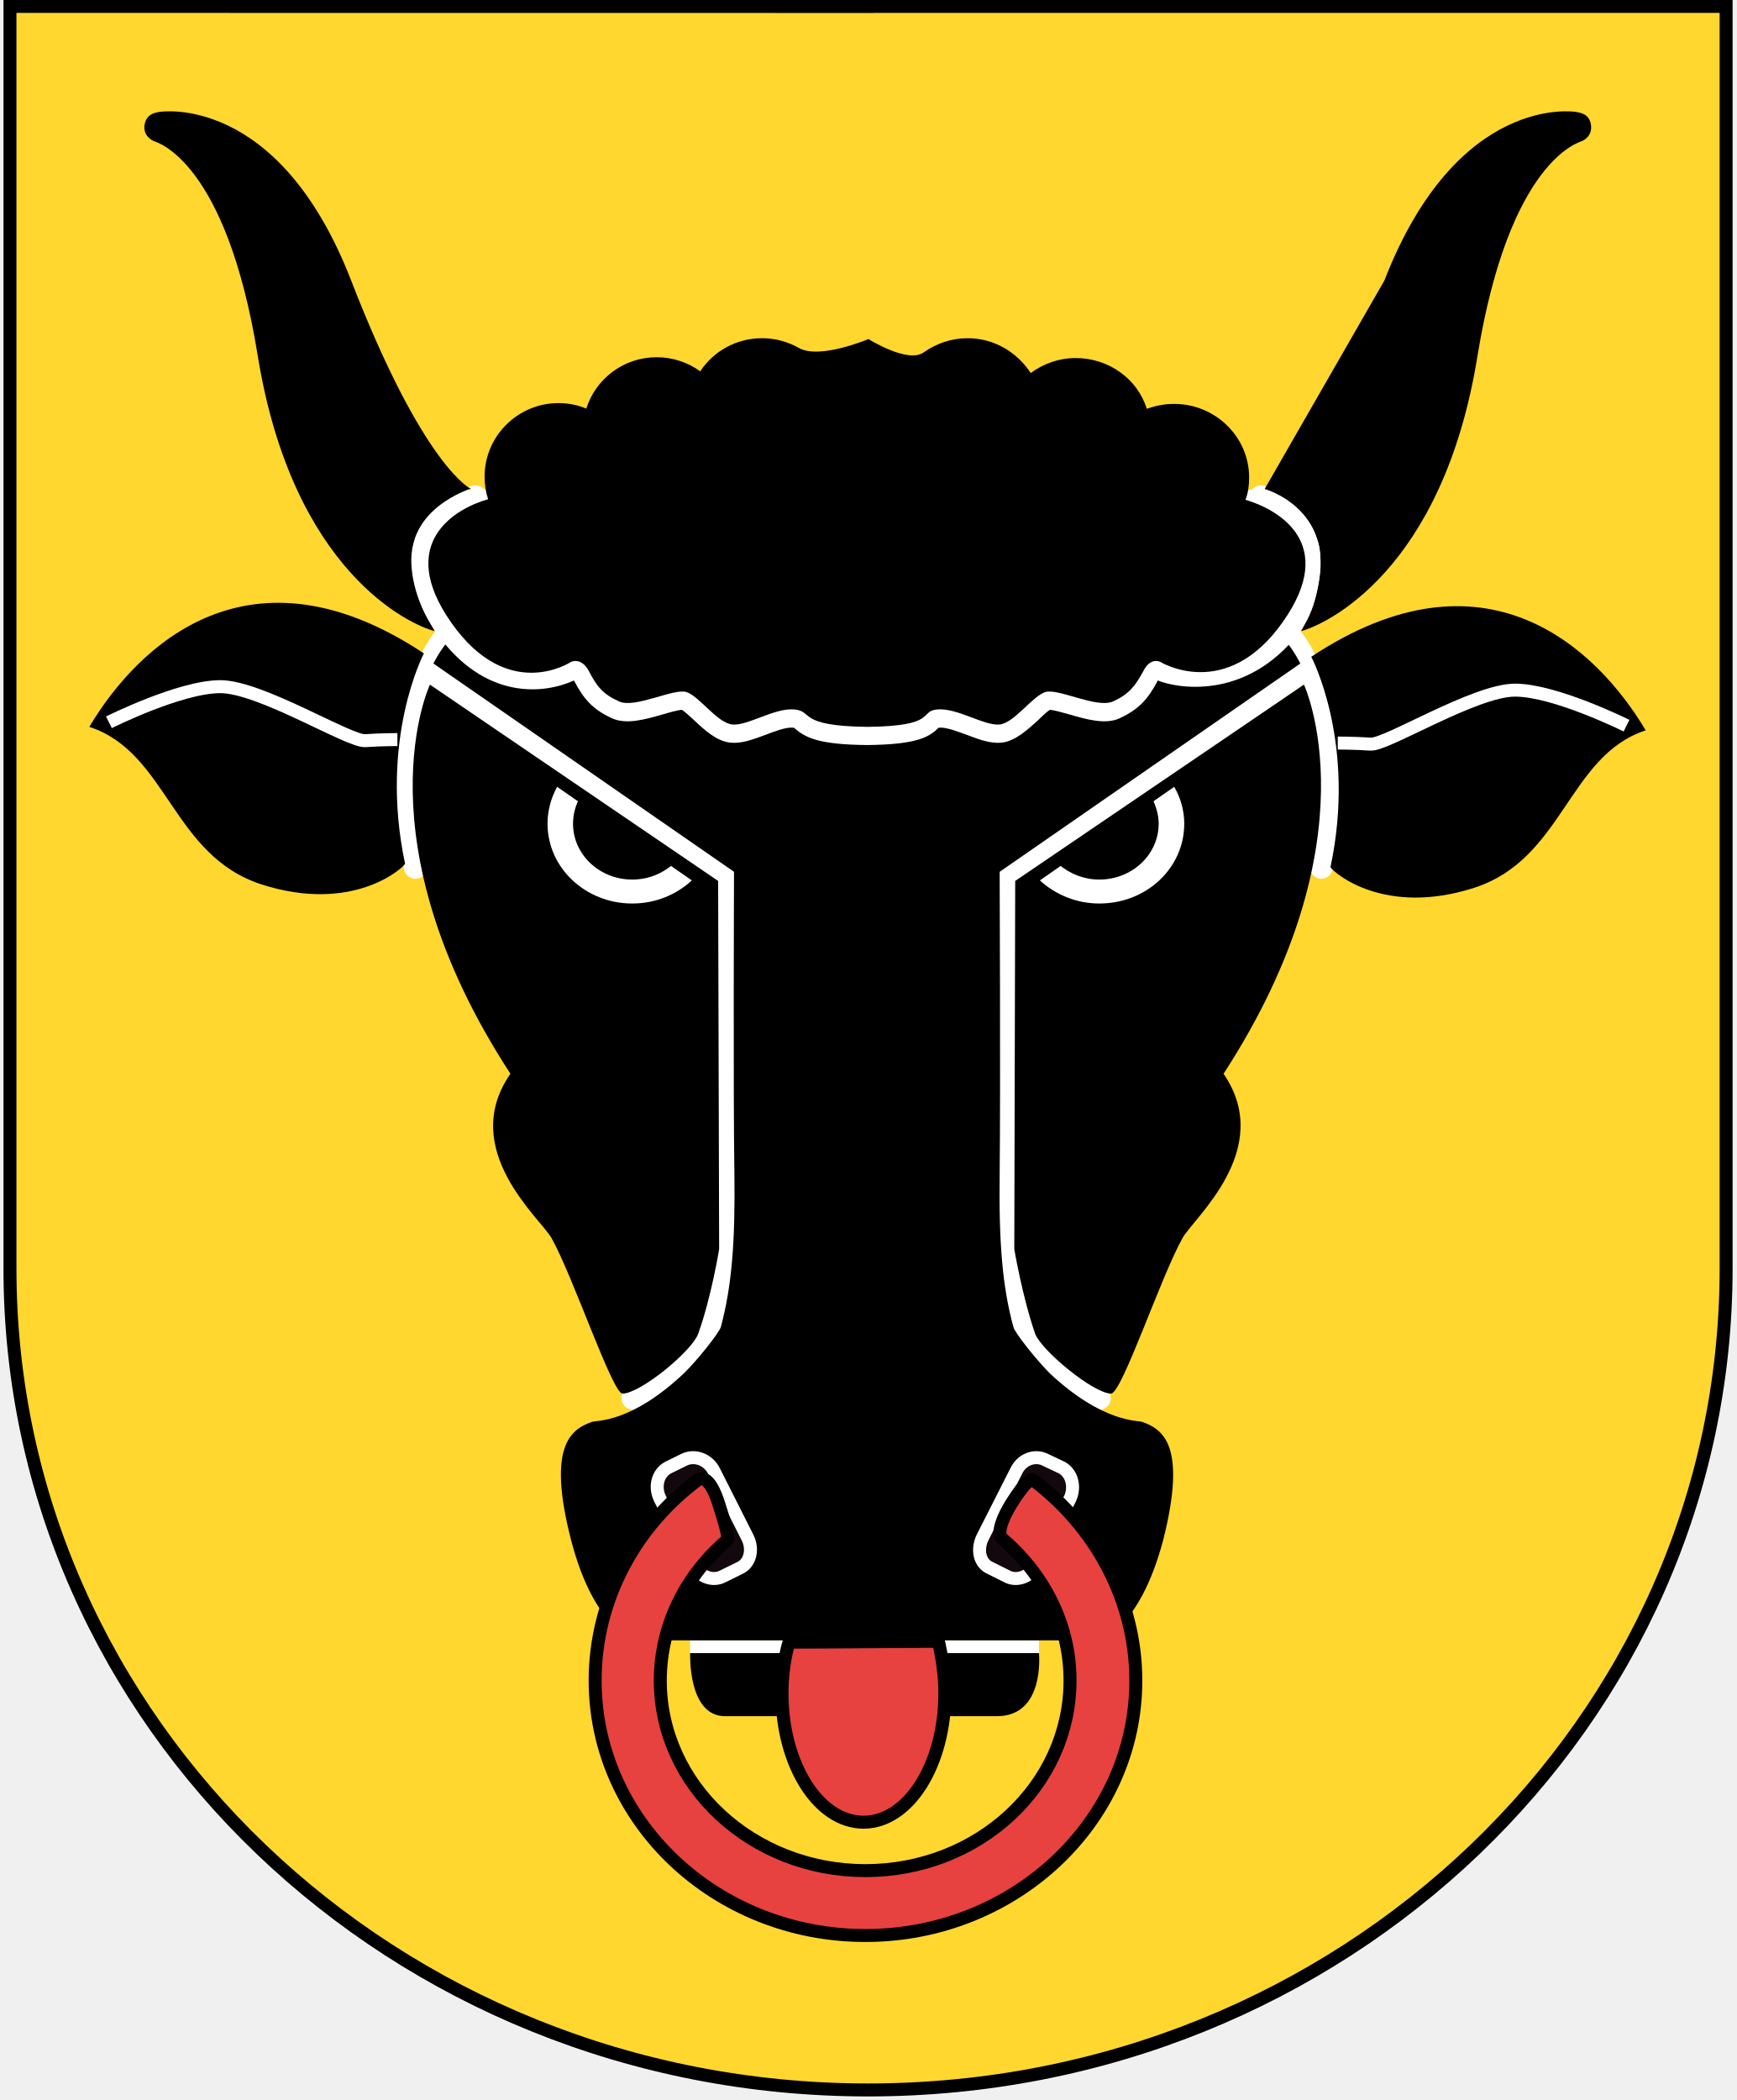
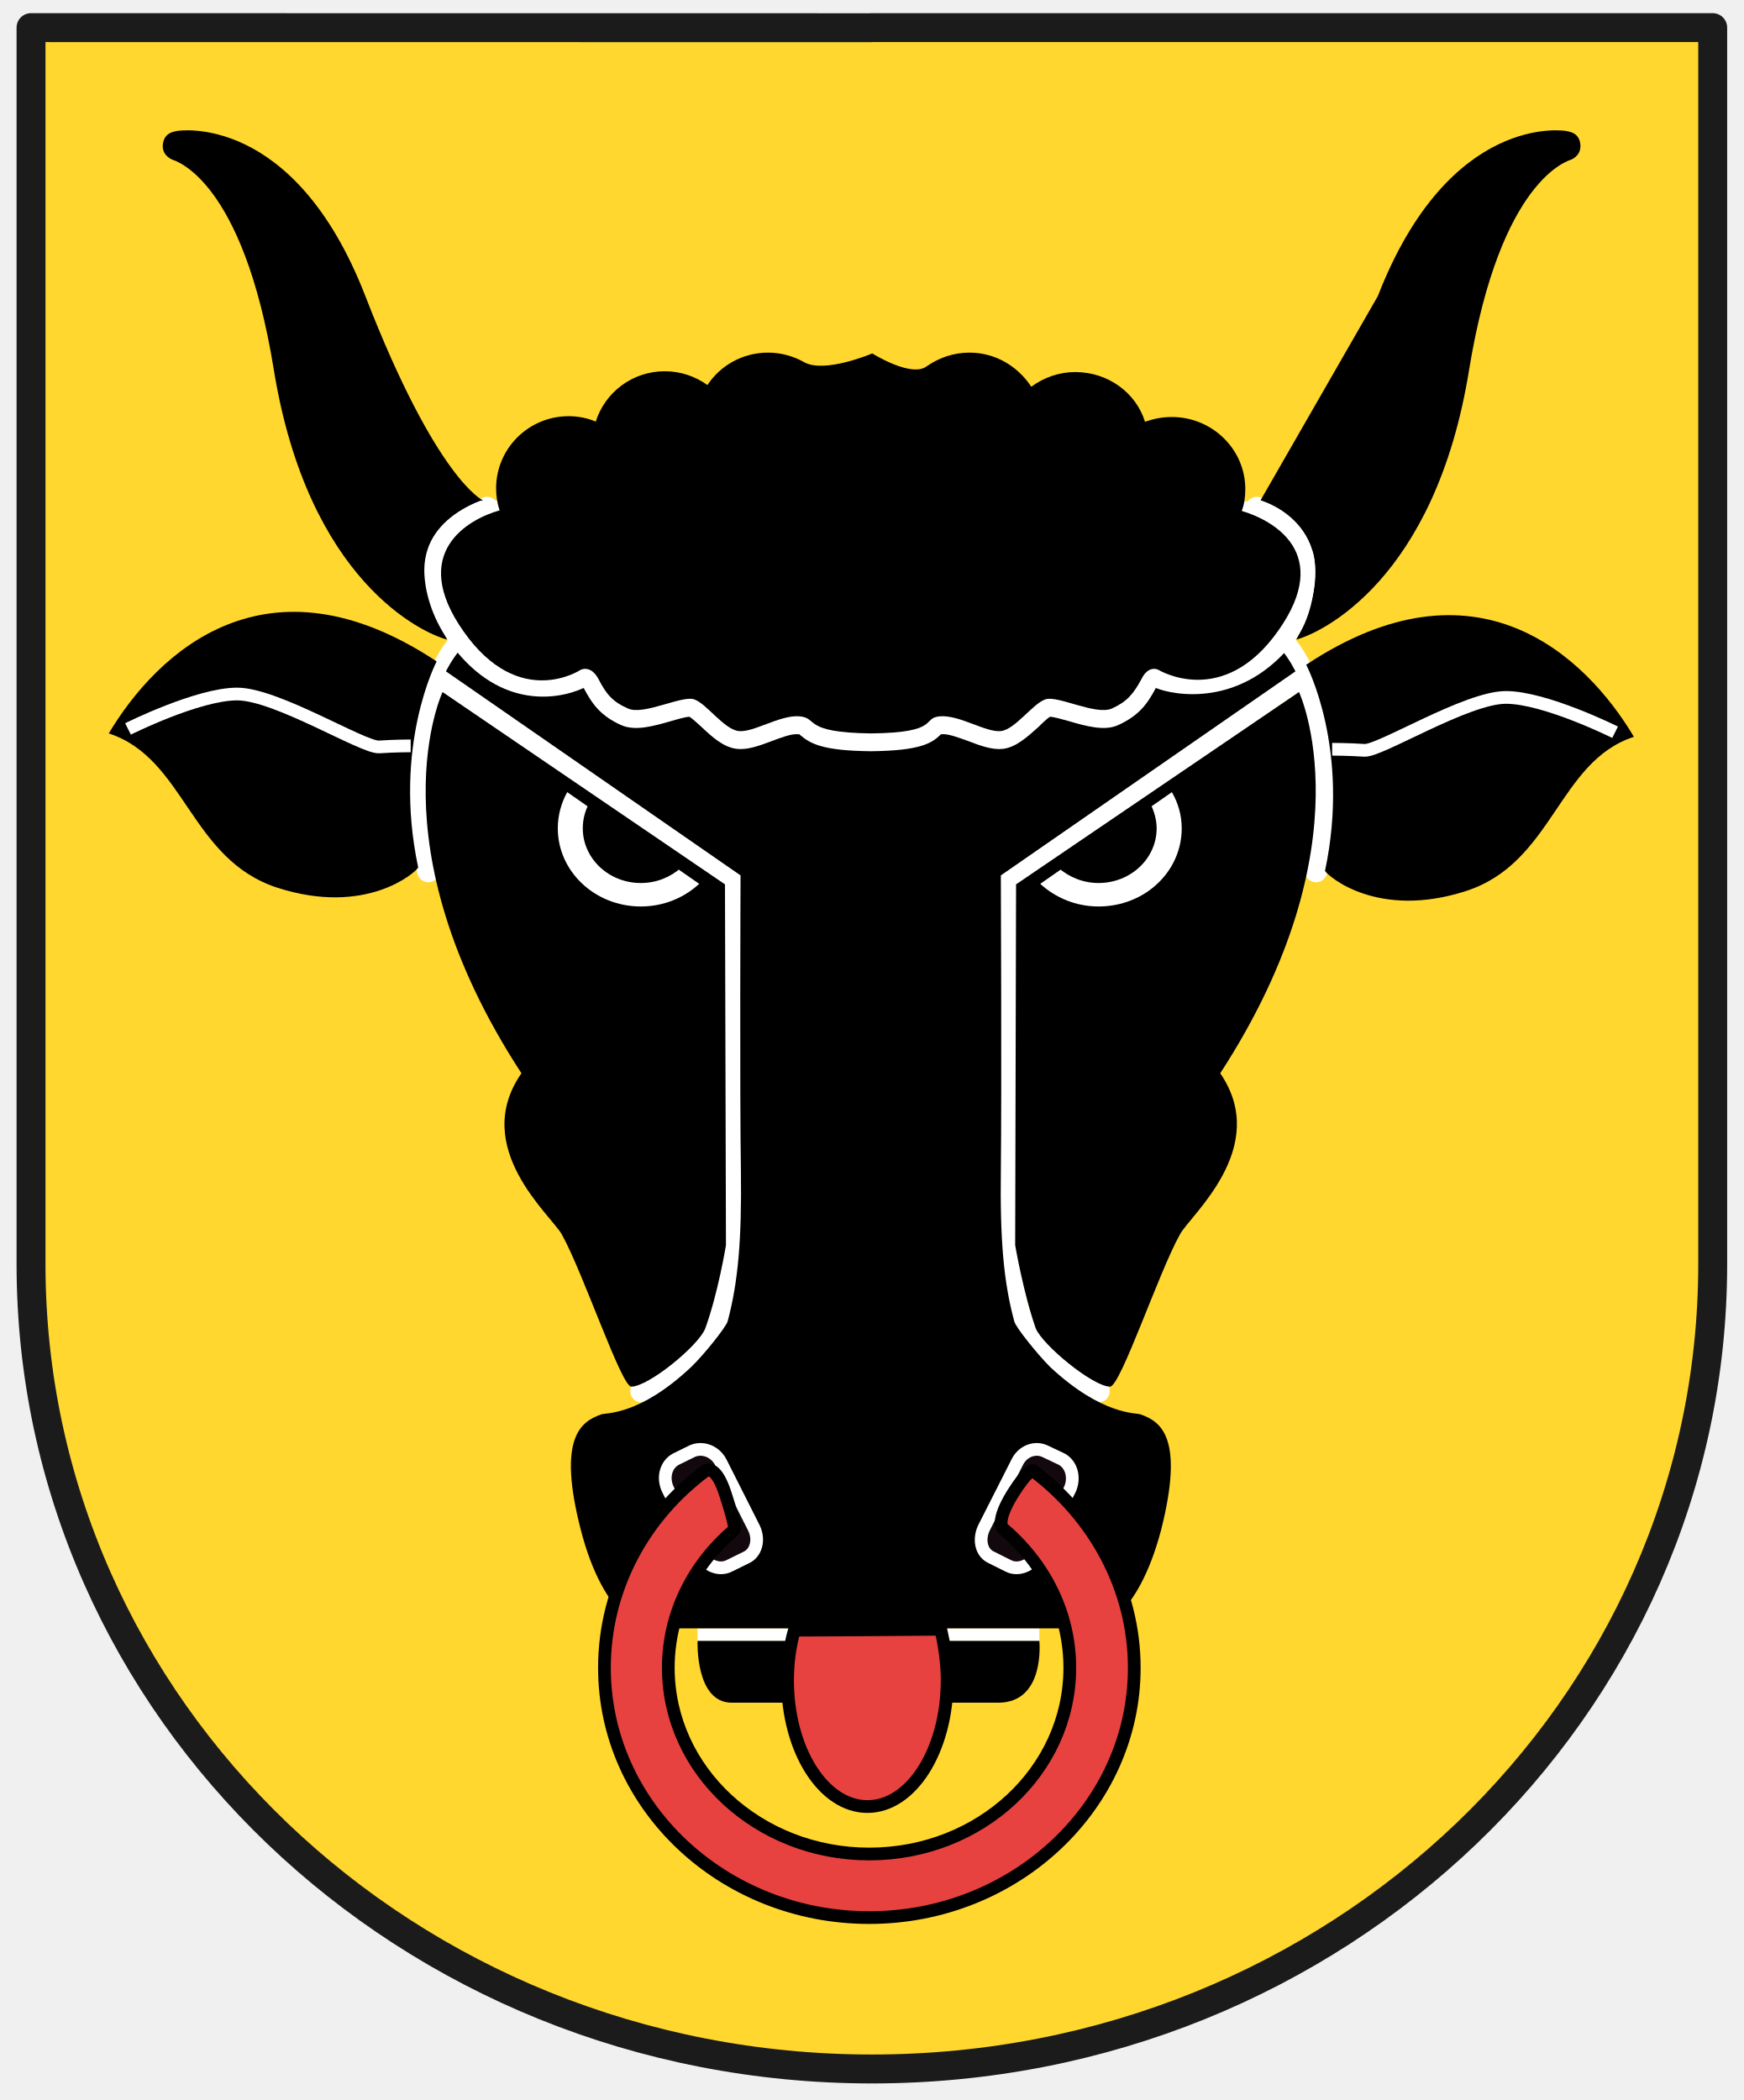
- <svg xmlns="http://www.w3.org/2000/svg" viewBox="0 0 1900 2298">
+ <svg xmlns="http://www.w3.org/2000/svg" viewBox="-23.750 -23.750 1947.500 2345.500">
  <path d="m949.3 7.1h939.7v1381c0 497-420 899-939 899-518.6 0-939.1-402-939.1-899l0-1381 938.4 .1z" fill="#ffd72e" />
  <g stroke="#fff" fill="none">
    <path stroke-linejoin="round" d="m1446 949c7-46.6 11-99.2 7-134.7-6-50.9-23-103.1-48-124.6 13-17.5 77-104.4-25-146m-925.4 405.3c-7.7-46.6-11.7-99.2-7.5-134.7 6.1-50.9 22.7-103.1 47.8-124.6-12.6-17.5-76.7-104.4 25.3-146" stroke-linecap="round" stroke-width="25.19" />
    <path d="m755.2 1802h381.8" stroke-width="14.2" />
    <path d="m480.3 742 313.2 215.8 1.4 408.2s-3.6 59-20.3 94c-9.2 19-63.1 64-81.9 70m722.3-788-313 215.8-1 408.2s4 59 20 94c9 19 63 64 82 70" stroke-linecap="round" stroke-width="25.19" />
  </g>
  <g>
    <path d="m515.6 535.1s-51.5-22.4-131.3-228.1c-79.8-205.8-209-184.7-210.2-184.5-4 .9-13.5 1.7-15.8 13.6-2.1 12 7.3 17.2 10.3 18.4 3 1.3 78.8 21 113.4 234.4 38.3 236.8 166.7 294.8 193.6 301.7-65.6-126.9 40-155.5 40-155.5" />
    <path d="m1515 307c80-205.8 209-184.7 210-184.5 4 .9 14 1.7 16 13.6 2 12-7 17.2-10 18.4-3 1.3-79 21-114 234.4-38 236.8-167 294.8-193 301.7 65-126.9-40-155.5-40-155.5" />
    <path d="m1435 718.7s50 94.1 21 230.3c4 6.3 59 54 157 22.6s103-144.7 188-172.4c-54-90.6-176-206.4-366-80.5" />
  </g>
  <path d="m1780 794.1s-78-38.9-122-38.9-141 60.4-158 59.1c-18-1.2-36-1.2-36-1.2" stroke="#fff" stroke-width="14.2" fill="none" />
  <path d="m463.9 715s-49.5 94-20.6 230.2c-3.8 6.3-58.7 54.1-156.8 22.7-98.2-31.5-103.2-144.7-188.8-172.5 54.1-90.5 176.2-206.3 366.2-80.4" />
  <path d="m119.2 790.4s77.9-39 121.9-39 140.9 60.4 158.6 59.1c17.6-1.2 35.2-1.2 35.2-1.2" stroke="#fff" stroke-width="14.2" fill="none" />
  <g>
    <path d="m755.3 1809h381.7s7 69-46 69h-297.5c-41.1 0-38.2-69-38.2-69" />
    <path d="m470.5 749.2 315.4 214.8 1.1 403s-8.6 53-23.1 93c-7.3 19-63.2 65-82.7 65-11.3-1-53.6-127-77.5-170-11.5-21-102.8-97-45.1-180-167.7-257.1-88.1-425.8-88.1-425.8" />
    <path d="m1427 749.2-316 214.8-1 403s9 53 23 93c8 19 64 65 83 65 12-1 54-127 78-170 11-21 102-97 45-180 167-257.1 88-425.8 88-425.8" />
  </g>
  <g>
    <path d="m599.2 901.4c0 48.2 41.5 87.3 92.7 87.3 25.5 0 48.4-9.7 65.2-25.3l-147.4-102.4c-6.6 12.1-10.5 25.8-10.5 40.4" fill="#fff" />
    <path d="m627.1 901.4c0 33.7 29 61.1 64.8 61.1 17.5 0 33.3-6.6 45.1-17.2l-103-71.5c-4.4 8.3-6.9 17.6-6.9 27.6" />
    <path d="m1296 901.4c0 48.2-41 87.3-93 87.3-25 0-48-9.7-65-25.3l147-102.4c7 12.1 11 25.8 11 40.4" fill="#fff" />
    <path d="m1268 901.4c0 33.7-29 61.1-65 61.1-17 0-33-6.6-45-17.2l103-71.5c4 8.3 7 17.6 7 27.6" />
    <path d="m1250 1556c-4-2-42 2-101-53-14-14-39-45-40-51-12-44-16-92-15-168 1-88 0-330 0-330l329-227.9s-24-51.1-62-52.8c-19-.8-317 .4-412.2 .9-95.4-.5-393.5-1.7-412-.9-38.3 1.7-62.5 52.8-62.5 52.8l329 227.9s-1 242 .4 330c1 76-3 124-14.8 168-1.5 6-26.1 37-40.7 51-58.3 55-96 51-100.5 53-22.8 8-49.3 26-22.8 129 26.4 102 72.2 110 72.2 110h503.9s45-8 72-110c26-103 0-121-23-129" />
    <path d="m512.8 535.5c-29.8 11.6-50.3 30-58.5 52.8-2.7 7.8-4.2 15.9-4.2 24.5 0 22.4 8 52.2 27.1 79.2 53.4 75.8 119.6 67 150.8 52.7 .1 .1 .1 .1 .2 .1 10 19.1 19.7 31.3 41.7 41.3 15.8 7 36 1.2 55.6-4.4 6.8-2 16.6-4.8 20.7-4.9 2.8 1.5 9.1 7.4 13.5 11.4 11.4 10.7 24.4 22.9 39.8 24.5 12.2 1.2 24.8-3.6 38.3-8.6 10.6-4 22.4-8.5 29.7-7.8 0 0 1.5 .1 1.6 .1 0 .2 1.1 1.1 1.1 1.1 11.4 9.5 25 17.3 79 17.8 54.8-.6 67.8-8.9 77.8-18.8v-.1l1-.1c7-.7 19 3.8 30 7.8 13 5 26 9.8 38 8.6 15-1.6 28-13.8 40-24.5 4-4 10-9.8 13-11.4 4 .1 14 2.9 21 4.9 19 5.6 40 11.4 55 4.4 22-10 32-22.2 42-41.3v-.2c19 8 96 23.6 155-52.6 18-23.4 23-56.8 23-79.2 0-8.4-1-16.5-4-24.1-9-27.4-33-43.2-56-52.5" fill="#fff" />
    <path d="m1363 546.9c3-7.6 4-15.9 4-24.4 0-44.5-37-80.5-82-80.5-11 0-20 1.9-30 5.3-10-32.2-41-55.5-78-55.5-18 0-35 6.1-49 16.4-15-22.8-40-38.1-69-38.1-18 0-34 5.7-48 15.4-17.2 12.8-60.6-14.5-60.6-14.5s-53.6 22.8-76.2 9.7c-12-6.7-25.6-10.6-40.3-10.6-28.3 0-53.2 14.4-67.6 36.2-13.4-9.6-29.8-15.4-47.7-15.4-36.1 0-66.7 23.6-77 56.2-9.4-3.9-19.6-6-30.3-6-44.7 0-81 36.1-81 80.6 0 8.6 1.3 16.9 3.9 24.6-34.6 9.6-102.3 47.2-40.1 135.4 62.2 88.3 130.6 42.7 130.6 42.7s11.3-6.1 20 10.4c8.5 16.5 15.4 25.1 32.9 32.8 17.3 7.9 59.8-14.7 73.6-10.3 13.9 4.3 33.6 33.8 50.2 35.5 16.5 1.7 45.9-18.2 67.6-16.5 21.7 1.8 2.5 18.2 80.4 19.1 77.6-.9 55.6-17.3 76.6-19.1 22-1.7 51 18.2 68 16.5 16-1.7 36-31.2 50-35.5 14-4.4 56 18.2 74 10.3 17-7.7 24-16.3 33-32.8 8-16.5 19-10.4 19-10.4s72 44.3 134-44c61-86.5-6-123.2-41-133.5" />
    <path d="m818.3 1683c6.3 13 2.4 28-9 33l-18.3 9c-11.4 6-25.7 0-32-12l-36.7-73c-6.4-13-2.5-28 8.8-34l18.3-9c11.3-5 25.7 0 32.1 13l36.8 73z" fill="#12080d" />
    <path d="m1075 1683c-6 13-3 28 9 33l18 9c11 6 26 0 32-12l37-73c6-13 2-28-9-34l-19-9c-11-5-25 0-31 13l-37 73z" fill="#12080d" />
  </g>
  <path d="m818.3 1683c6.3 13 2.4 28-9 33l-18.3 9c-11.4 6-25.7 0-32-12l-36.7-73c-6.4-13-2.5-28 8.8-34l18.3-9c11.3-5 25.7 0 32.1 13l36.8 73zm256.7 0c-6 13-3 28 9 33l18 9c11 6 26 0 32-12l37-73c6-13 2-28-9-34l-19-9c-11-5-25 0-31 13l-37 73z" stroke="#fff" stroke-width="14.2" fill="none" />
  <path d="m1107 1645c17-27 22-26 23-26 68 51 113 131 113 220 0 154-133 279-296 279-163.3 0-295.7-125-295.7-279 0-89 44.2-169 112.9-220 2.2-1 12.1-6 22.5 27 10.6 33 10.3 38 9.4 39-45 38-73.5 93-73.5 154 0 115 100.6 208 224.4 208 124 0 224-93 224-208 0-62-29-117-75-156 0 0-8-7 11-38" fill="#e7423f" />
  <path d="m1107 1645c17-27 22-26 23-26 68 51 113 131 113 220 0 154-133 279-296 279-163.3 0-295.7-125-295.7-279 0-89 44.2-169 112.9-220 2.2-1 12.1-6 22.5 27 10.6 33 10.3 38 9.4 39-45 38-73.5 93-73.5 154 0 115 100.6 208 224.4 208 124 0 224-93 224-208 0-62-29-117-75-156 0 0-8-7 11-38z" stroke="#000" stroke-width="14.2" fill="none" />
  <path d="m1027 1796c4 18 7 37 7 57 0 78-39.8 141-89 141s-89.2-63-89.2-141c0-20 2.7-39 7.6-56 45.1 0 146.6-1 163.6-1" fill="#e7423f" />
  <path d="m1027 1796c4 18 7 37 7 57 0 78-39.8 141-89 141s-89.2-63-89.2-141c0-20 2.7-39 7.6-56 45.1 0 146.6-1 163.6-1zm-77.7-1789h939.7v1381c0 497-420 899-939 899-518.6 0-939.1-402-939.1-899l0-1381 938.4 .1z" stroke="#000" stroke-width="14.2" fill="none" />
+   <path data-outline="1" d="m949.3 7.1h939.7v1381c0 497-420 899-939 899-518.6 0-939.1-402-939.1-899l0-1381 938.4 .1z" fill="none" stroke="#1b1b1b" stroke-width="32.3" stroke-linejoin="round" />
</svg>
